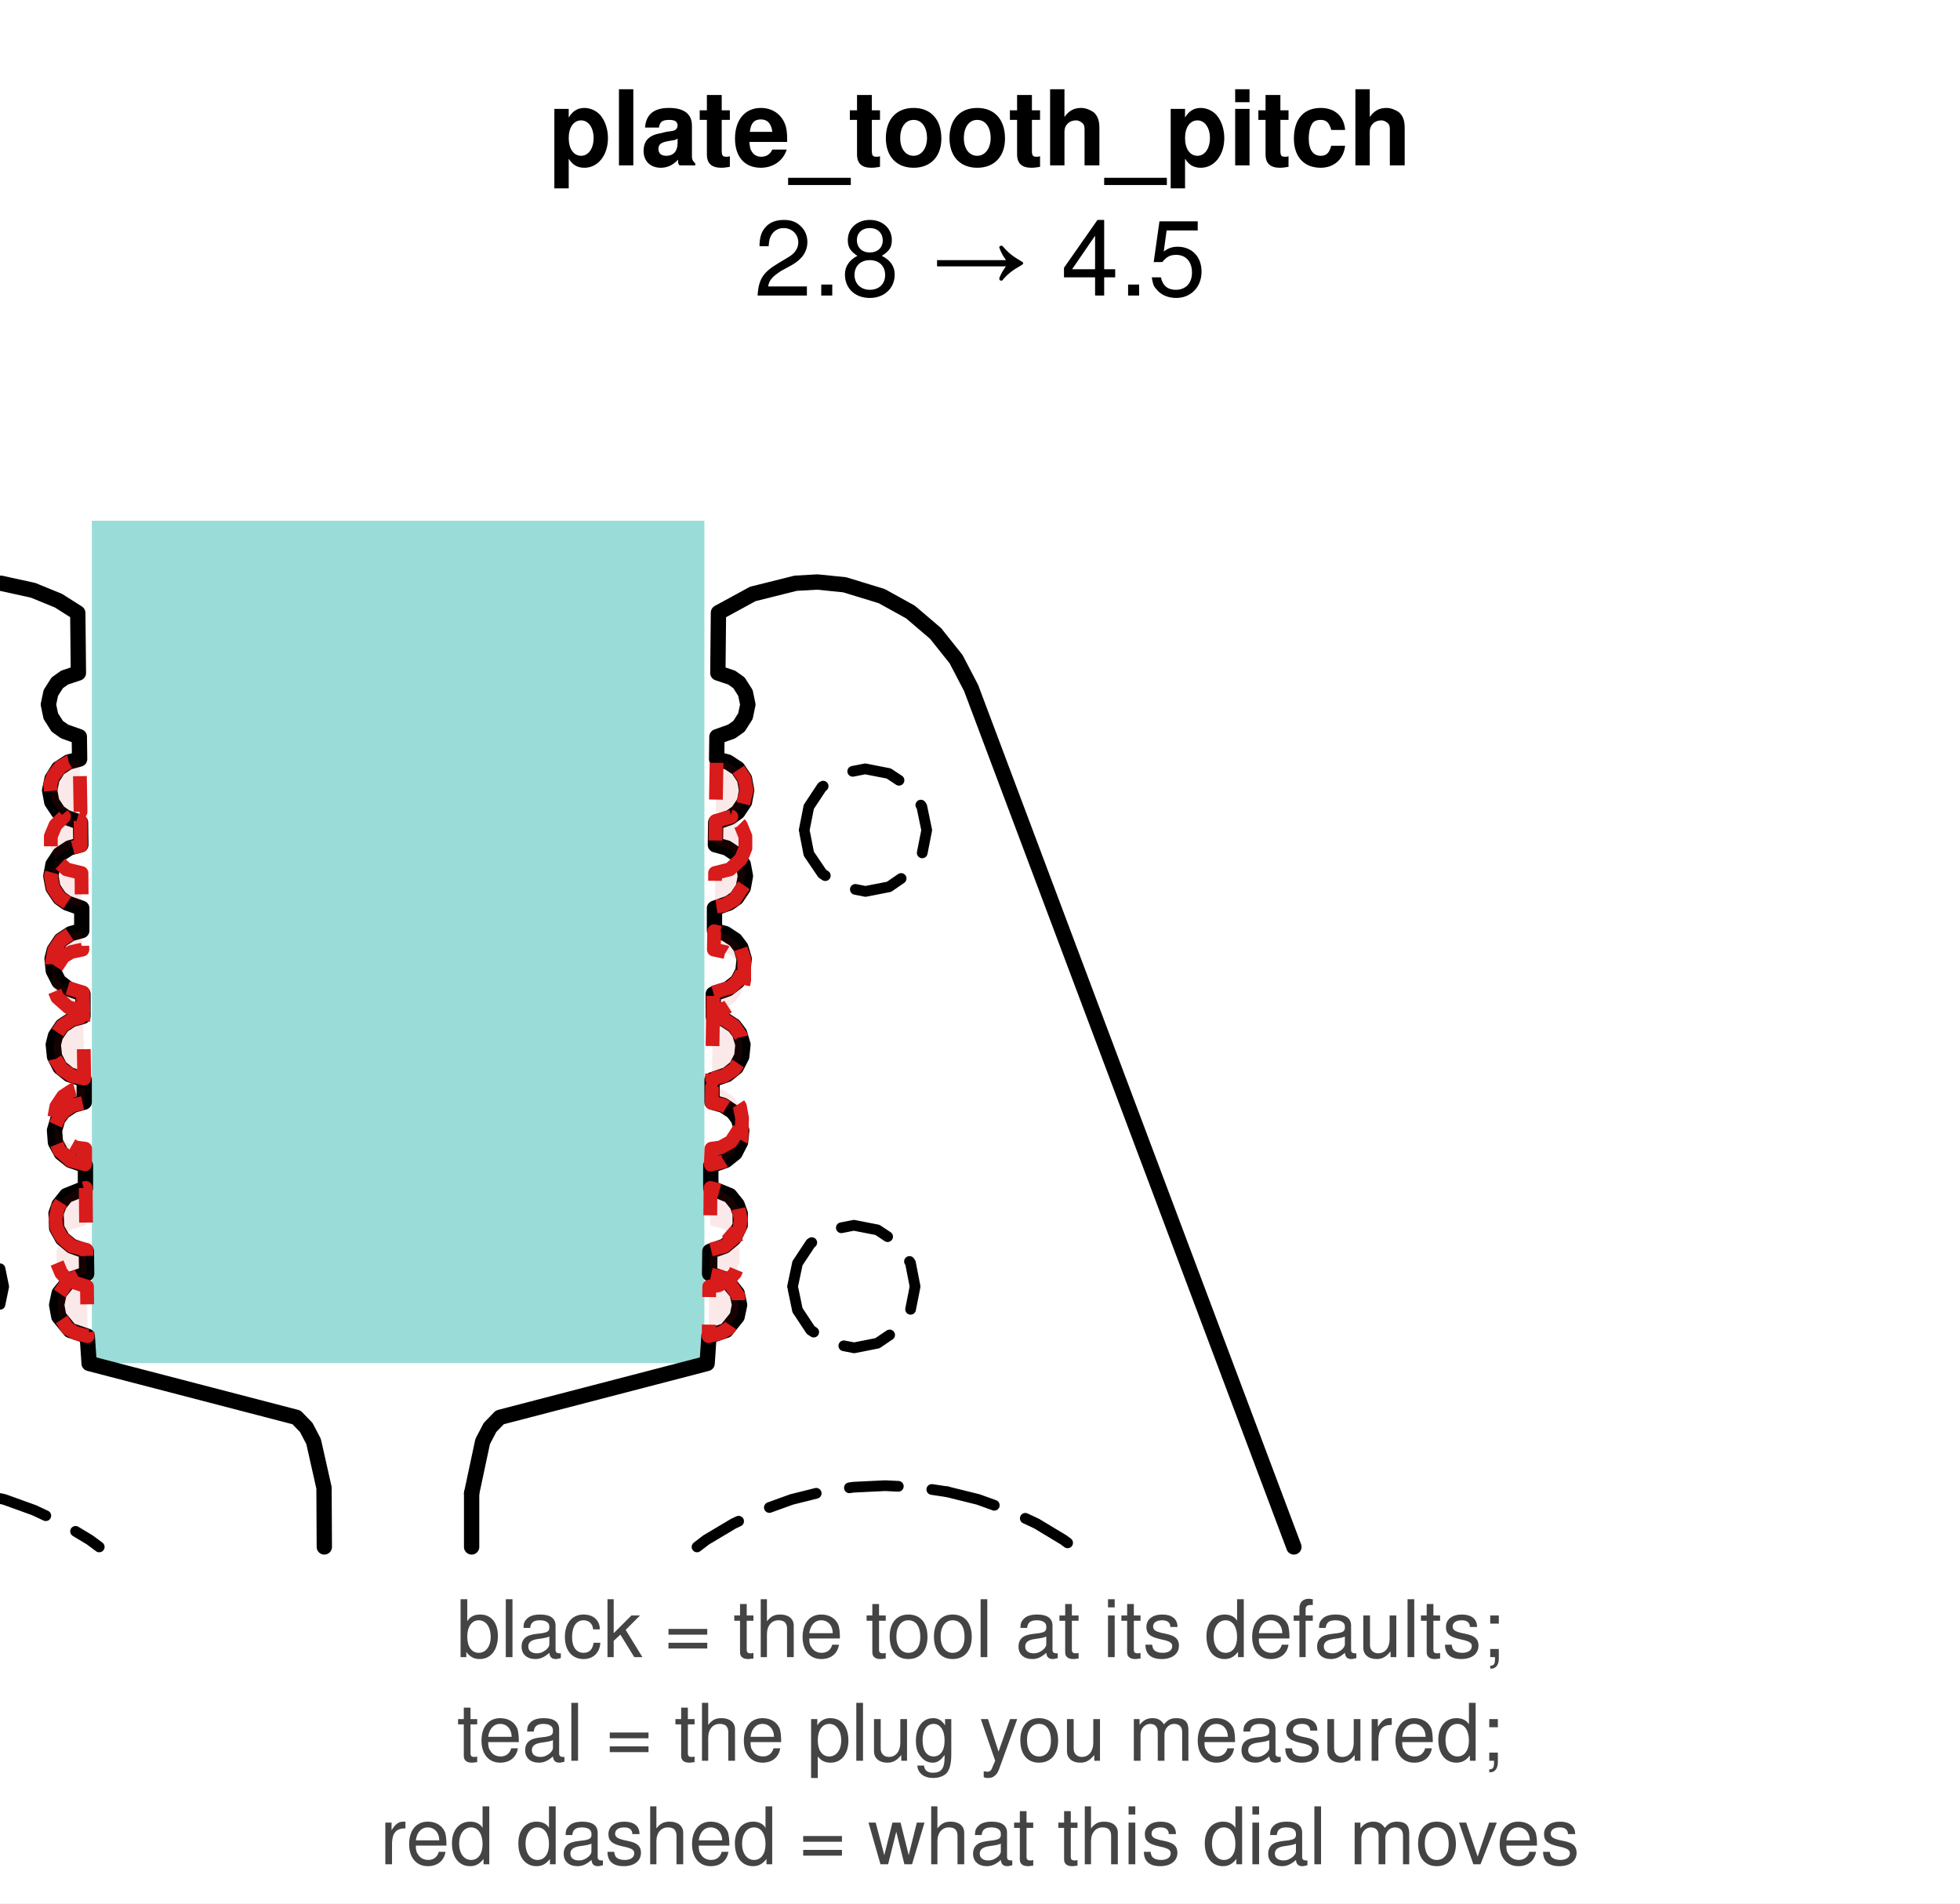
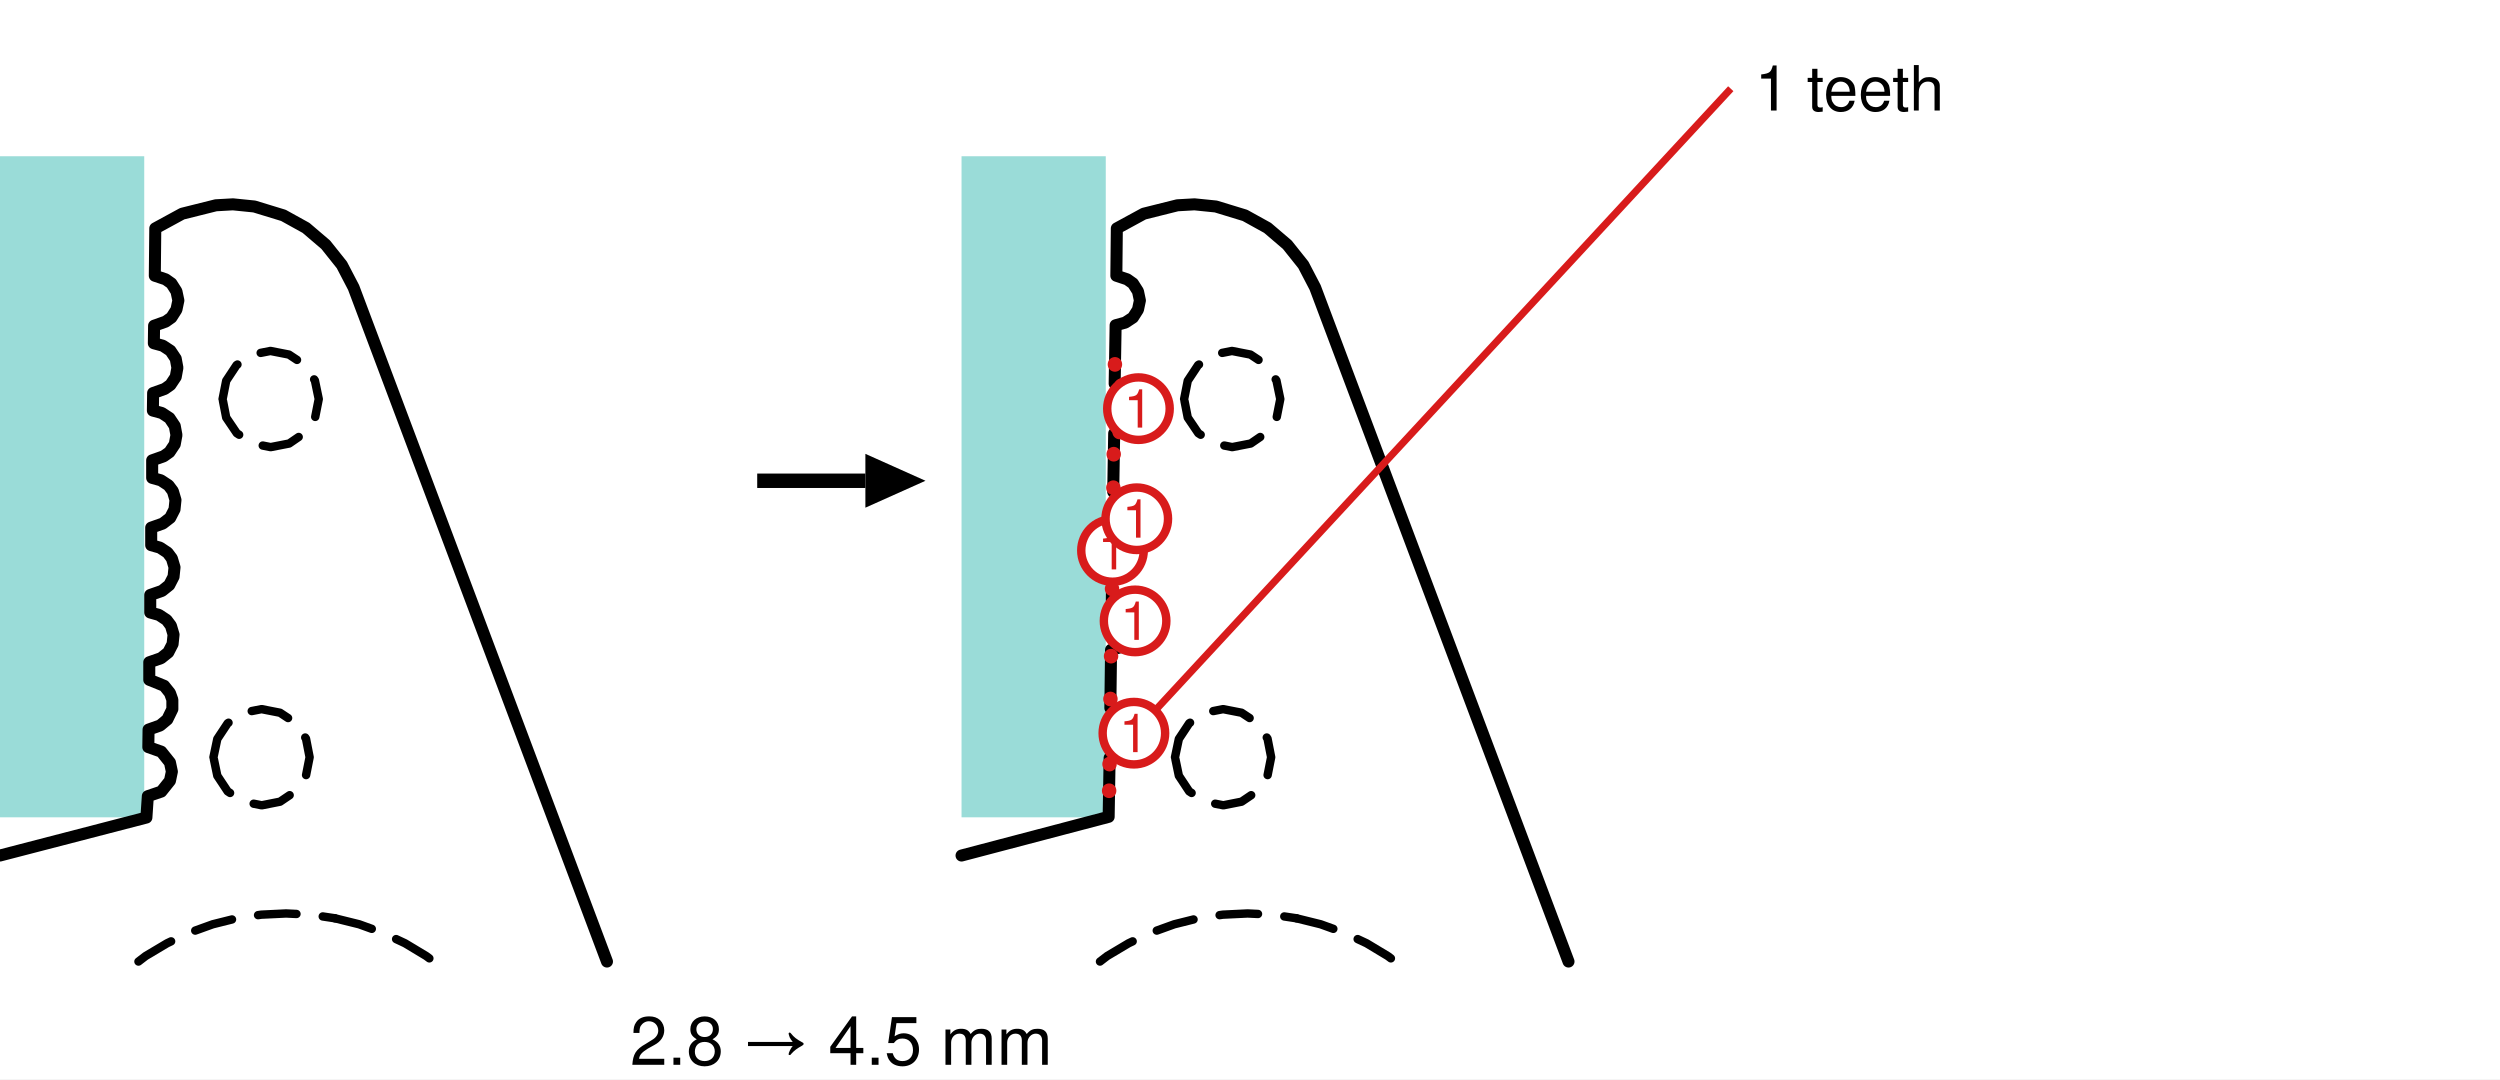
- <svg xmlns="http://www.w3.org/2000/svg" width="64.00mm" height="62.14mm" viewBox="0 0 64.00 62.14" role="img">
-   <rect width="64.00" height="62.14" fill="white" />
-   <text x="32.00" y="5.40" font-family="Helvetica, Arial, sans-serif" font-size="3.40" font-weight="bold" text-anchor="middle" fill="#000">plate_tooth_pitch</text>
-   <text x="32.00" y="9.65" font-family="Helvetica, Arial, sans-serif" font-size="3.40" text-anchor="middle" fill="#000">2.8 → 4.5</text>
-   <path d="M 23.00 17.00 L 23.00 44.50 L 3.00 44.50 L 3.00 17.00 L 23.00 17.00 Z" fill="#20b2aa" fill-rule="evenodd" fill-opacity="0.45" stroke="none" />
-   <path d="M 0.00 19.04 L 0.03 19.04 L 1.08 19.27 L 1.91 19.61 L 2.54 20.01 L 2.56 21.97 L 2.11 22.12 L 1.87 22.29 L 1.66 22.62 L 1.58 23.00 L 1.66 23.38 L 1.87 23.71 L 2.11 23.88 L 2.59 24.05 L 2.60 24.78 L 2.23 24.88 L 1.91 25.09 L 1.70 25.42 L 1.62 25.80 L 1.69 26.18 L 1.91 26.51 L 2.15 26.68 L 2.63 26.85 L 2.64 27.58 L 2.27 27.68 L 1.95 27.89 L 1.73 28.22 L 1.66 28.60 L 1.73 28.98 L 1.95 29.31 L 2.19 29.48 L 2.67 29.65 L 2.67 30.38 L 2.31 30.48 L 1.99 30.69 L 1.77 31.02 L 1.70 31.30 L 1.74 31.69 L 1.92 32.04 L 2.23 32.28 L 2.71 32.45 L 2.71 33.18 L 2.35 33.28 L 2.03 33.49 L 1.81 33.82 L 1.74 34.10 L 1.78 34.49 L 1.96 34.84 L 2.26 35.08 L 2.75 35.25 L 2.75 35.98 L 2.39 36.08 L 2.07 36.29 L 1.89 36.53 L 1.78 36.90 L 1.81 37.29 L 2.00 37.64 L 2.30 37.88 L 2.79 38.05 L 2.79 38.78 L 2.17 39.03 L 1.93 39.33 L 1.83 39.61 L 1.85 40.09 L 2.04 40.43 L 2.34 40.68 L 2.82 40.85 L 2.83 41.58 L 2.29 41.77 L 1.93 42.22 L 1.85 42.60 L 1.92 42.98 L 2.29 43.43 L 2.85 43.62 L 2.91 44.51 L 9.68 46.27 L 10.00 46.60 L 10.24 47.06 L 10.58 48.57 L 10.59 50.50" fill="none" stroke="#000" stroke-width="0.5" stroke-linejoin="round" stroke-linecap="round" />
-   <path d="M 0.00 41.42 L 0.12 42.00 L 0.00 42.58" fill="none" stroke="#000" stroke-width="0.35" stroke-linejoin="round" stroke-linecap="round" stroke-dasharray="1.6,1.1" />
-   <path d="M 0.00 48.92 L 0.14 48.95 L 1.11 49.30 L 2.05 49.74 L 2.93 50.27 L 3.24 50.50" fill="none" stroke="#000" stroke-width="0.35" stroke-linejoin="round" stroke-linecap="round" stroke-dasharray="1.6,1.1" />
-   <path d="M 15.40 48.75 L 15.76 47.06 L 16.00 46.60 L 16.32 46.27 L 23.09 44.51 L 23.15 43.62 L 23.71 43.43 L 24.07 42.98 L 24.15 42.60 L 24.07 42.22 L 23.71 41.77 L 23.17 41.58 L 23.18 40.85 L 23.66 40.68 L 23.96 40.43 L 24.17 40.00 L 24.17 39.61 L 24.07 39.33 L 23.83 39.03 L 23.21 38.78 L 23.21 38.05 L 23.70 37.88 L 24.00 37.64 L 24.18 37.29 L 24.22 36.90 L 24.11 36.53 L 23.93 36.29 L 23.61 36.08 L 23.25 35.98 L 23.25 35.25 L 23.74 35.08 L 24.04 34.84 L 24.22 34.49 L 24.26 34.10 L 24.15 33.73 L 23.97 33.49 L 23.65 33.28 L 23.29 33.18 L 23.29 32.45 L 23.77 32.28 L 24.08 32.04 L 24.26 31.69 L 24.30 31.30 L 24.19 30.93 L 24.01 30.69 L 23.69 30.48 L 23.33 30.38 L 23.33 29.65 L 23.81 29.48 L 24.05 29.31 L 24.27 28.98 L 24.34 28.60 L 24.27 28.22 L 24.05 27.89 L 23.73 27.68 L 23.36 27.58 L 23.37 26.85 L 23.85 26.68 L 24.09 26.51 L 24.31 26.18 L 24.38 25.80 L 24.31 25.42 L 24.09 25.09 L 23.77 24.88 L 23.40 24.78 L 23.41 24.05 L 23.89 23.88 L 24.13 23.71 L 24.34 23.38 L 24.42 23.00 L 24.34 22.62 L 24.13 22.29 L 23.89 22.12 L 23.44 21.97 L 23.46 20.00 L 24.58 19.39 L 25.98 19.04 L 26.69 19.00 L 27.58 19.09 L 28.79 19.46 L 29.73 19.98 L 30.55 20.68 L 31.22 21.52 L 31.71 22.46 L 42.25 50.50" fill="none" stroke="#000" stroke-width="0.5" stroke-linejoin="round" stroke-linecap="round" />
-   <path d="M 15.40 50.50 L 15.40 48.75" fill="none" stroke="#000" stroke-width="0.5" stroke-linejoin="round" stroke-linecap="round" />
-   <path d="M 30.93 48.70 L 31.94 48.95 L 32.91 49.30 L 33.85 49.74 L 34.73 50.27 L 35.04 50.50" fill="none" stroke="#000" stroke-width="0.35" stroke-linejoin="round" stroke-linecap="round" stroke-dasharray="1.6,1.1" />
-   <path d="M 22.76 50.50 L 23.06 50.27 L 23.95 49.74 L 24.88 49.30 L 25.85 48.95 L 26.85 48.70 L 27.87 48.55 L 28.90 48.50 L 29.93 48.55 L 30.93 48.70" fill="none" stroke="#000" stroke-width="0.35" stroke-linejoin="round" stroke-linecap="round" stroke-dasharray="1.6,1.1" />
-   <path d="M 26.26 27.10 L 26.41 26.34 L 26.84 25.69 L 27.49 25.25 L 28.25 25.10 L 29.02 25.25 L 29.67 25.68 L 30.10 26.33 L 30.26 27.10 L 30.11 27.86 L 29.67 28.51 L 29.03 28.95 L 28.26 29.10 L 27.50 28.95 L 26.85 28.52 L 26.41 27.87 L 26.26 27.10 Z" fill="none" stroke="#000" stroke-width="0.35" stroke-linejoin="round" stroke-linecap="round" stroke-dasharray="1.6,1.1" />
-   <path d="M 25.88 42.00 L 26.04 41.24 L 26.47 40.59 L 27.12 40.15 L 27.88 40.00 L 28.65 40.15 L 29.30 40.58 L 29.73 41.23 L 29.88 42.00 L 29.73 42.76 L 29.30 43.41 L 28.65 43.85 L 27.89 44.00 L 27.12 43.85 L 26.47 43.42 L 26.04 42.77 L 25.88 42.00 Z" fill="none" stroke="#000" stroke-width="0.35" stroke-linejoin="round" stroke-linecap="round" stroke-dasharray="1.6,1.1" />
-   <path d="M 2.25 41.81 L 2.84 42.00 L 2.86 43.62 L 2.47 43.52 L 2.21 43.37 L 1.89 42.89 L 1.89 42.31 L 2.23 41.81 L 2.00 41.56 L 1.85 41.20 L 1.85 40.80 L 2.02 40.41 L 1.85 40.09 L 1.81 39.80 L 1.89 39.42 L 2.10 39.09 L 2.43 38.88 L 2.80 38.78 L 2.81 40.00 L 2.36 40.12 L 2.03 40.41 L 2.34 40.68 L 2.82 40.80 L 2.84 41.60 L 2.56 41.64 L 2.25 41.81 Z" fill="#d81b1b" fill-rule="evenodd" fill-opacity="0.1" stroke="#d81b1b" stroke-width="0.45" stroke-linejoin="round" stroke-dasharray="1.2,0.9" />
-   <path d="M 23.16 42.00 L 23.46 41.96 L 23.75 41.81 L 23.53 41.68 L 23.16 41.60 L 23.18 40.80 L 23.66 40.68 L 23.97 40.41 L 23.64 40.12 L 23.19 40.00 L 23.20 38.78 L 23.57 38.88 L 23.90 39.09 L 24.11 39.42 L 24.19 39.80 L 24.15 40.09 L 23.98 40.41 L 24.15 40.80 L 24.15 41.20 L 24.00 41.56 L 23.77 41.81 L 24.11 42.31 L 24.11 42.89 L 23.79 43.37 L 23.53 43.52 L 23.14 43.62 L 23.16 42.00 Z" fill="#d81b1b" fill-rule="evenodd" fill-opacity="0.1" stroke="#d81b1b" stroke-width="0.45" stroke-linejoin="round" stroke-dasharray="1.2,0.9" />
-   <path d="M 2.78 38.01 L 2.30 37.88 L 1.94 37.56 L 1.79 37.19 L 1.77 36.50 L 1.84 36.12 L 2.06 35.79 L 2.38 35.58 L 2.75 35.48 L 2.76 36.00 L 2.39 36.08 L 2.14 36.23 L 1.94 36.45 L 1.80 36.76 L 2.13 37.27 L 2.47 37.46 L 2.78 37.50 L 2.78 38.01 Z" fill="#d81b1b" fill-rule="evenodd" fill-opacity="0.1" stroke="#d81b1b" stroke-width="0.45" stroke-linejoin="round" stroke-dasharray="1.2,0.9" />
-   <path d="M 23.23 37.50 L 23.53 37.46 L 23.87 37.27 L 24.20 36.76 L 24.06 36.45 L 23.86 36.23 L 23.61 36.08 L 23.24 36.00 L 23.25 35.48 L 23.62 35.58 L 23.94 35.79 L 24.16 36.12 L 24.23 36.50 L 24.21 37.20 L 23.93 37.71 L 23.61 37.92 L 23.21 38.02 L 23.23 37.50 Z" fill="#d81b1b" fill-rule="evenodd" fill-opacity="0.1" stroke="#d81b1b" stroke-width="0.45" stroke-linejoin="round" stroke-dasharray="1.2,0.9" />
-   <path d="M 2.75 35.21 L 2.35 35.12 L 2.03 34.91 L 1.81 34.58 L 1.73 34.20 L 1.81 33.82 L 2.03 33.49 L 2.35 33.28 L 2.72 33.18 L 2.75 35.21 Z" fill="#d81b1b" fill-rule="evenodd" fill-opacity="0.1" stroke="#d81b1b" stroke-width="0.45" stroke-linejoin="round" stroke-dasharray="1.2,0.9" />
-   <path d="M 23.28 33.19 L 23.65 33.28 L 23.97 33.49 L 24.19 33.82 L 24.27 34.20 L 24.19 34.58 L 23.97 34.91 L 23.65 35.12 L 23.25 35.22 L 23.28 33.19 Z" fill="#d81b1b" fill-rule="evenodd" fill-opacity="0.1" stroke="#d81b1b" stroke-width="0.45" stroke-linejoin="round" stroke-dasharray="1.2,0.9" />
-   <path d="M 23.29 32.40 L 23.86 32.23 L 24.08 32.03 L 24.25 31.71 L 23.93 31.23 L 23.68 31.08 L 23.31 31.00 L 23.32 30.40 L 23.78 30.52 L 24.14 30.84 L 24.30 31.30 L 24.30 32.00 L 24.22 32.38 L 24.00 32.71 L 23.68 32.92 L 23.29 33.00 L 23.28 33.10 L 23.29 32.40 Z" fill="#d81b1b" fill-rule="evenodd" fill-opacity="0.1" stroke="#d81b1b" stroke-width="0.45" stroke-linejoin="round" stroke-dasharray="1.2,0.9" />
-   <path d="M 2.72 33.01 L 2.23 32.88 L 1.87 32.56 L 1.72 32.19 L 1.70 31.40 L 1.77 31.02 L 1.99 30.69 L 2.31 30.48 L 2.68 30.40 L 2.69 31.00 L 2.32 31.08 L 2.07 31.23 L 1.75 31.71 L 1.92 32.03 L 2.14 32.23 L 2.71 32.40 L 2.72 33.01 Z" fill="#d81b1b" fill-rule="evenodd" fill-opacity="0.1" stroke="#d81b1b" stroke-width="0.45" stroke-linejoin="round" stroke-dasharray="1.2,0.9" />
-   <path d="M 2.17 28.38 L 2.66 28.50 L 2.67 29.60 L 2.27 29.52 L 1.95 29.31 L 1.73 28.98 L 1.66 28.60 L 1.81 28.06 L 1.66 27.69 L 1.66 27.30 L 1.81 26.94 L 2.09 26.66 L 1.69 26.18 L 1.64 25.60 L 1.74 25.33 L 1.98 25.03 L 2.24 24.88 L 2.60 24.80 L 2.63 26.50 L 2.12 26.66 L 2.63 26.80 L 2.64 27.60 L 2.18 27.72 L 1.82 28.06 L 2.17 28.38 Z" fill="#d81b1b" fill-rule="evenodd" fill-opacity="0.1" stroke="#d81b1b" stroke-width="0.45" stroke-linejoin="round" stroke-dasharray="1.2,0.9" />
-   <path d="M 23.35 28.50 L 23.83 28.38 L 24.18 28.06 L 23.82 27.72 L 23.36 27.60 L 23.37 26.80 L 23.88 26.66 L 23.37 26.50 L 23.40 24.80 L 23.76 24.88 L 24.09 25.09 L 24.31 25.42 L 24.38 25.80 L 24.26 26.27 L 23.91 26.66 L 24.19 26.94 L 24.34 27.31 L 24.34 27.69 L 24.19 28.06 L 24.34 28.50 L 24.30 28.89 L 23.98 29.37 L 23.63 29.56 L 23.34 29.60 L 23.35 28.50 Z" fill="#d81b1b" fill-rule="evenodd" fill-opacity="0.1" stroke="#d81b1b" stroke-width="0.45" stroke-linejoin="round" stroke-dasharray="1.2,0.9" />
-   <text x="32.00" y="54.10" font-family="Helvetica, Arial, sans-serif" font-size="2.60" text-anchor="middle" fill="#444444">black = the tool at its defaults;</text>
-   <text x="32.00" y="57.48" font-family="Helvetica, Arial, sans-serif" font-size="2.60" text-anchor="middle" fill="#444444">teal = the plug you measured;</text>
-   <text x="32.00" y="60.86" font-family="Helvetica, Arial, sans-serif" font-size="2.60" text-anchor="middle" fill="#444444">red dashed = what this dial moves</text>
+ <svg xmlns="http://www.w3.org/2000/svg" width="104.00mm" height="44.90mm" viewBox="0 0 104.00 44.90" role="img">
+   <rect width="104.00" height="44.90" fill="white" />
+   <g class="panel" id="before">
+     <path d="M 6.00 6.50 L 6.00 34.00 L 0.00 34.00 L 0.00 6.50 L 6.00 6.50 Z" fill="#20b2aa" fill-rule="evenodd" fill-opacity="0.45" stroke="none" />
+     <path d="M 0.00 35.59 L 6.09 34.01 L 6.15 33.12 L 6.71 32.93 L 7.07 32.48 L 7.15 32.10 L 7.07 31.72 L 6.71 31.27 L 6.17 31.08 L 6.18 30.35 L 6.66 30.18 L 6.96 29.93 L 7.17 29.50 L 7.17 29.11 L 7.07 28.83 L 6.83 28.53 L 6.21 28.28 L 6.21 27.55 L 6.70 27.38 L 7.00 27.14 L 7.18 26.79 L 7.22 26.40 L 7.11 26.03 L 6.93 25.79 L 6.61 25.58 L 6.25 25.48 L 6.25 24.75 L 6.74 24.58 L 7.04 24.34 L 7.22 23.99 L 7.26 23.60 L 7.15 23.23 L 6.97 22.99 L 6.65 22.78 L 6.29 22.68 L 6.29 21.95 L 6.77 21.78 L 7.08 21.54 L 7.26 21.19 L 7.30 20.80 L 7.19 20.43 L 7.01 20.19 L 6.69 19.98 L 6.33 19.88 L 6.33 19.15 L 6.81 18.98 L 7.05 18.81 L 7.27 18.48 L 7.34 18.10 L 7.27 17.72 L 7.05 17.39 L 6.73 17.18 L 6.36 17.08 L 6.37 16.35 L 6.85 16.18 L 7.09 16.01 L 7.31 15.68 L 7.38 15.30 L 7.31 14.92 L 7.09 14.59 L 6.77 14.38 L 6.40 14.28 L 6.41 13.55 L 6.89 13.38 L 7.13 13.21 L 7.34 12.88 L 7.42 12.50 L 7.34 12.12 L 7.13 11.79 L 6.89 11.62 L 6.44 11.47 L 6.46 9.50 L 7.58 8.89 L 8.98 8.54 L 9.69 8.50 L 10.58 8.59 L 11.79 8.96 L 12.73 9.48 L 13.55 10.18 L 14.22 11.02 L 14.71 11.96 L 25.25 40.00" fill="none" stroke="#000" stroke-width="0.5" stroke-linejoin="round" stroke-linecap="round" />
+     <path d="M 13.93 38.20 L 14.94 38.45 L 15.91 38.80 L 16.85 39.24 L 17.73 39.77 L 18.04 40.00" fill="none" stroke="#000" stroke-width="0.35" stroke-linejoin="round" stroke-linecap="round" stroke-dasharray="1.6,1.1" />
+     <path d="M 5.76 40.00 L 6.06 39.77 L 6.95 39.24 L 7.88 38.80 L 8.85 38.45 L 9.85 38.20 L 10.87 38.05 L 11.90 38.00 L 12.93 38.05 L 13.93 38.20" fill="none" stroke="#000" stroke-width="0.35" stroke-linejoin="round" stroke-linecap="round" stroke-dasharray="1.6,1.1" />
+     <path d="M 9.26 16.60 L 9.41 15.84 L 9.84 15.19 L 10.49 14.75 L 11.25 14.60 L 12.02 14.75 L 12.67 15.18 L 13.10 15.83 L 13.26 16.60 L 13.11 17.36 L 12.67 18.01 L 12.03 18.45 L 11.26 18.60 L 10.50 18.45 L 9.85 18.02 L 9.41 17.37 L 9.26 16.60 Z" fill="none" stroke="#000" stroke-width="0.35" stroke-linejoin="round" stroke-linecap="round" stroke-dasharray="1.6,1.1" />
+     <path d="M 8.88 31.50 L 9.04 30.74 L 9.47 30.09 L 10.12 29.65 L 10.88 29.50 L 11.65 29.65 L 12.30 30.08 L 12.73 30.73 L 12.88 31.50 L 12.73 32.26 L 12.30 32.91 L 11.65 33.35 L 10.89 33.50 L 10.12 33.35 L 9.47 32.92 L 9.04 32.27 L 8.88 31.50 Z" fill="none" stroke="#000" stroke-width="0.35" stroke-linejoin="round" stroke-linecap="round" stroke-dasharray="1.6,1.1" />
+   </g>
+   <g class="arrow">
+     <line x1="31.50" y1="20.00" x2="36.00" y2="20.00" stroke="#000" stroke-width="0.6" />
+     <polygon points="38.50,20.00 36.00,18.88 36.00,21.12" fill="#000" />
+     <text x="35.00" y="44.30" font-family="Helvetica, Arial, sans-serif" font-size="2.80" text-anchor="middle" fill="#000">2.8 → 4.5 mm</text>
+   </g>
+   <g class="panel" id="after" transform="translate(40.00 0)">
+     <path d="M 6.00 6.50 L 6.00 34.00 L 0.00 34.00 L 0.00 6.50 L 6.00 6.50 Z" fill="#20b2aa" fill-rule="evenodd" fill-opacity="0.45" stroke="none" />
+     <path d="M 0.00 35.59 L 6.12 33.98 L 6.16 31.53 L 6.56 31.42 L 6.88 31.21 L 7.10 30.88 L 7.17 30.50 L 7.10 30.12 L 6.88 29.79 L 6.64 29.62 L 6.19 29.45 L 6.22 27.03 L 6.62 26.92 L 6.94 26.71 L 7.16 26.38 L 7.23 26.00 L 7.16 25.62 L 6.94 25.29 L 6.70 25.12 L 6.25 24.96 L 6.28 22.53 L 6.68 22.42 L 7.01 22.21 L 7.22 21.88 L 7.30 21.50 L 7.22 21.12 L 7.01 20.79 L 6.77 20.62 L 6.31 20.46 L 6.35 18.03 L 6.74 17.92 L 7.07 17.71 L 7.28 17.38 L 7.36 17.00 L 7.28 16.62 L 7.07 16.29 L 6.83 16.12 L 6.37 15.96 L 6.41 13.53 L 6.81 13.42 L 7.13 13.21 L 7.34 12.88 L 7.42 12.50 L 7.34 12.12 L 7.13 11.79 L 6.89 11.62 L 6.44 11.47 L 6.46 9.50 L 7.58 8.89 L 8.98 8.54 L 9.69 8.50 L 10.58 8.59 L 11.79 8.96 L 12.73 9.48 L 13.55 10.18 L 14.22 11.02 L 14.71 11.96 L 25.25 40.00" fill="none" stroke="#000" stroke-width="0.5" stroke-linejoin="round" stroke-linecap="round" />
+     <path d="M 13.93 38.20 L 14.94 38.45 L 15.91 38.80 L 16.85 39.24 L 17.73 39.77 L 18.04 40.00" fill="none" stroke="#000" stroke-width="0.35" stroke-linejoin="round" stroke-linecap="round" stroke-dasharray="1.6,1.1" />
+     <path d="M 5.76 40.00 L 6.06 39.77 L 6.95 39.24 L 7.88 38.80 L 8.85 38.45 L 9.85 38.20 L 10.87 38.05 L 11.90 38.00 L 12.93 38.05 L 13.93 38.20" fill="none" stroke="#000" stroke-width="0.35" stroke-linejoin="round" stroke-linecap="round" stroke-dasharray="1.6,1.1" />
+     <path d="M 9.26 16.60 L 9.41 15.84 L 9.84 15.19 L 10.49 14.75 L 11.25 14.60 L 12.02 14.75 L 12.67 15.18 L 13.10 15.83 L 13.26 16.60 L 13.11 17.36 L 12.67 18.01 L 12.03 18.45 L 11.26 18.60 L 10.50 18.45 L 9.85 18.02 L 9.41 17.37 L 9.26 16.60 Z" fill="none" stroke="#000" stroke-width="0.35" stroke-linejoin="round" stroke-linecap="round" stroke-dasharray="1.6,1.1" />
+     <path d="M 8.88 31.50 L 9.04 30.74 L 9.47 30.09 L 10.12 29.65 L 10.88 29.50 L 11.65 29.65 L 12.30 30.08 L 12.73 30.73 L 12.88 31.50 L 12.73 32.26 L 12.30 32.91 L 11.65 33.35 L 10.89 33.50 L 10.12 33.35 L 9.47 32.92 L 9.04 32.27 L 8.88 31.50 Z" fill="none" stroke="#000" stroke-width="0.35" stroke-linejoin="round" stroke-linecap="round" stroke-dasharray="1.6,1.1" />
+     <path d="M 6.14 32.90 L 6.16 31.53 L 6.20 31.50 L 6.37 31.48 L 6.56 31.42 L 6.56 31.42" fill="none" stroke="#d81b1b" stroke-width="0.6" stroke-linecap="round" stroke-linejoin="round" stroke-dasharray="0.01,1.1" />
+     <path d="M 6.90 31.18 L 7.00 31.06 L 7.10 30.88 L 7.15 30.70 L 7.17 30.50 L 7.15 30.31 L 7.10 30.12 L 7.08 30.09" fill="none" stroke="#d81b1b" stroke-width="0.6" stroke-linecap="round" stroke-linejoin="round" stroke-dasharray="0.01,1.1" />
+     <path d="M 6.84 29.76 L 6.73 29.67 L 6.64 29.62 L 6.46 29.54 L 6.22 29.50 L 6.19 29.45 L 6.20 28.50" fill="none" stroke="#d81b1b" stroke-width="0.6" stroke-linecap="round" stroke-linejoin="round" stroke-dasharray="0.01,1.1" />
+     <path d="M 6.22 27.30 L 6.22 27.03 L 6.26 27.00 L 6.43 26.98 L 6.62 26.92 L 6.79 26.83 L 6.94 26.71 L 7.02 26.62" fill="none" stroke="#d81b1b" stroke-width="0.6" stroke-linecap="round" stroke-linejoin="round" stroke-dasharray="0.01,1.1" />
+     <path d="M 7.22 25.83 L 7.22 25.81 L 7.16 25.62 L 7.07 25.45 L 6.94 25.29 L 6.79 25.17 L 6.70 25.12 L 6.52 25.04 L 6.45 25.03" fill="none" stroke="#d81b1b" stroke-width="0.6" stroke-linecap="round" stroke-linejoin="round" stroke-dasharray="0.01,1.1" />
+     <path d="M 6.26 24.50 L 6.28 22.90" fill="none" stroke="#d81b1b" stroke-width="0.6" stroke-linecap="round" stroke-linejoin="round" stroke-dasharray="0.01,1.1" />
+     <path d="M 6.49 22.48 L 6.49 22.48 L 6.68 22.42 L 6.85 22.33 L 7.01 22.21 L 7.13 22.06 L 7.22 21.88 L 7.28 21.70 L 7.29 21.58" fill="none" stroke="#d81b1b" stroke-width="0.6" stroke-linecap="round" stroke-linejoin="round" stroke-dasharray="0.01,1.1" />
+     <path d="M 7.10 20.91 L 7.01 20.79 L 6.85 20.67 L 6.77 20.62 L 6.58 20.54 L 6.34 20.50 L 6.31 20.46 L 6.32 20.10" fill="none" stroke="#d81b1b" stroke-width="0.6" stroke-linecap="round" stroke-linejoin="round" stroke-dasharray="0.01,1.1" />
+     <path d="M 6.33 18.90 L 6.35 18.03 L 6.38 18.00 L 6.56 17.98 L 6.74 17.92 L 6.92 17.83 L 7.04 17.72" fill="none" stroke="#d81b1b" stroke-width="0.6" stroke-linecap="round" stroke-linejoin="round" stroke-dasharray="0.01,1.1" />
+     <path d="M 7.29 17.37 L 7.34 17.20 L 7.36 17.00 L 7.34 16.81 L 7.28 16.62 L 7.19 16.45 L 7.07 16.29 L 7.06 16.29" fill="none" stroke="#d81b1b" stroke-width="0.6" stroke-linecap="round" stroke-linejoin="round" stroke-dasharray="0.01,1.1" />
+     <path d="M 6.66 16.05 L 6.65 16.04 L 6.41 16.00 L 6.37 15.96 L 6.39 14.50" fill="none" stroke="#d81b1b" stroke-width="0.6" stroke-linecap="round" stroke-linejoin="round" stroke-dasharray="0.01,1.1" />
+     <circle cx="7.17" cy="30.50" r="1.3" fill="white" stroke="#d81b1b" stroke-width="0.35" />
+     <text x="7.17" y="31.29" font-family="Helvetica, Arial, sans-serif" font-size="2.20" text-anchor="middle" fill="#d81b1b">1</text>
+     <circle cx="7.22" cy="25.83" r="1.3" fill="white" stroke="#d81b1b" stroke-width="0.35" />
+     <text x="7.22" y="26.62" font-family="Helvetica, Arial, sans-serif" font-size="2.20" text-anchor="middle" fill="#d81b1b">1</text>
+     <circle cx="6.28" cy="22.90" r="1.3" fill="white" stroke="#d81b1b" stroke-width="0.35" />
+     <text x="6.28" y="23.69" font-family="Helvetica, Arial, sans-serif" font-size="2.20" text-anchor="middle" fill="#d81b1b">1</text>
+     <circle cx="7.29" cy="21.58" r="1.3" fill="white" stroke="#d81b1b" stroke-width="0.35" />
+     <text x="7.29" y="22.37" font-family="Helvetica, Arial, sans-serif" font-size="2.20" text-anchor="middle" fill="#d81b1b">1</text>
+     <circle cx="7.36" cy="17.00" r="1.3" fill="white" stroke="#d81b1b" stroke-width="0.35" />
+     <text x="7.36" y="17.79" font-family="Helvetica, Arial, sans-serif" font-size="2.20" text-anchor="middle" fill="#d81b1b">1</text>
+   </g>
+   <g class="key">
+     <text x="73.00" y="4.60" font-family="Helvetica, Arial, sans-serif" font-size="2.60" text-anchor="start" fill="#000">1 teeth</text>
+   </g>
+   <g class="leaders">
+     <line x1="48.06" y1="29.55" x2="72.00" y2="3.69" stroke="#d81b1b" stroke-width="0.3" />
+   </g>
</svg>
